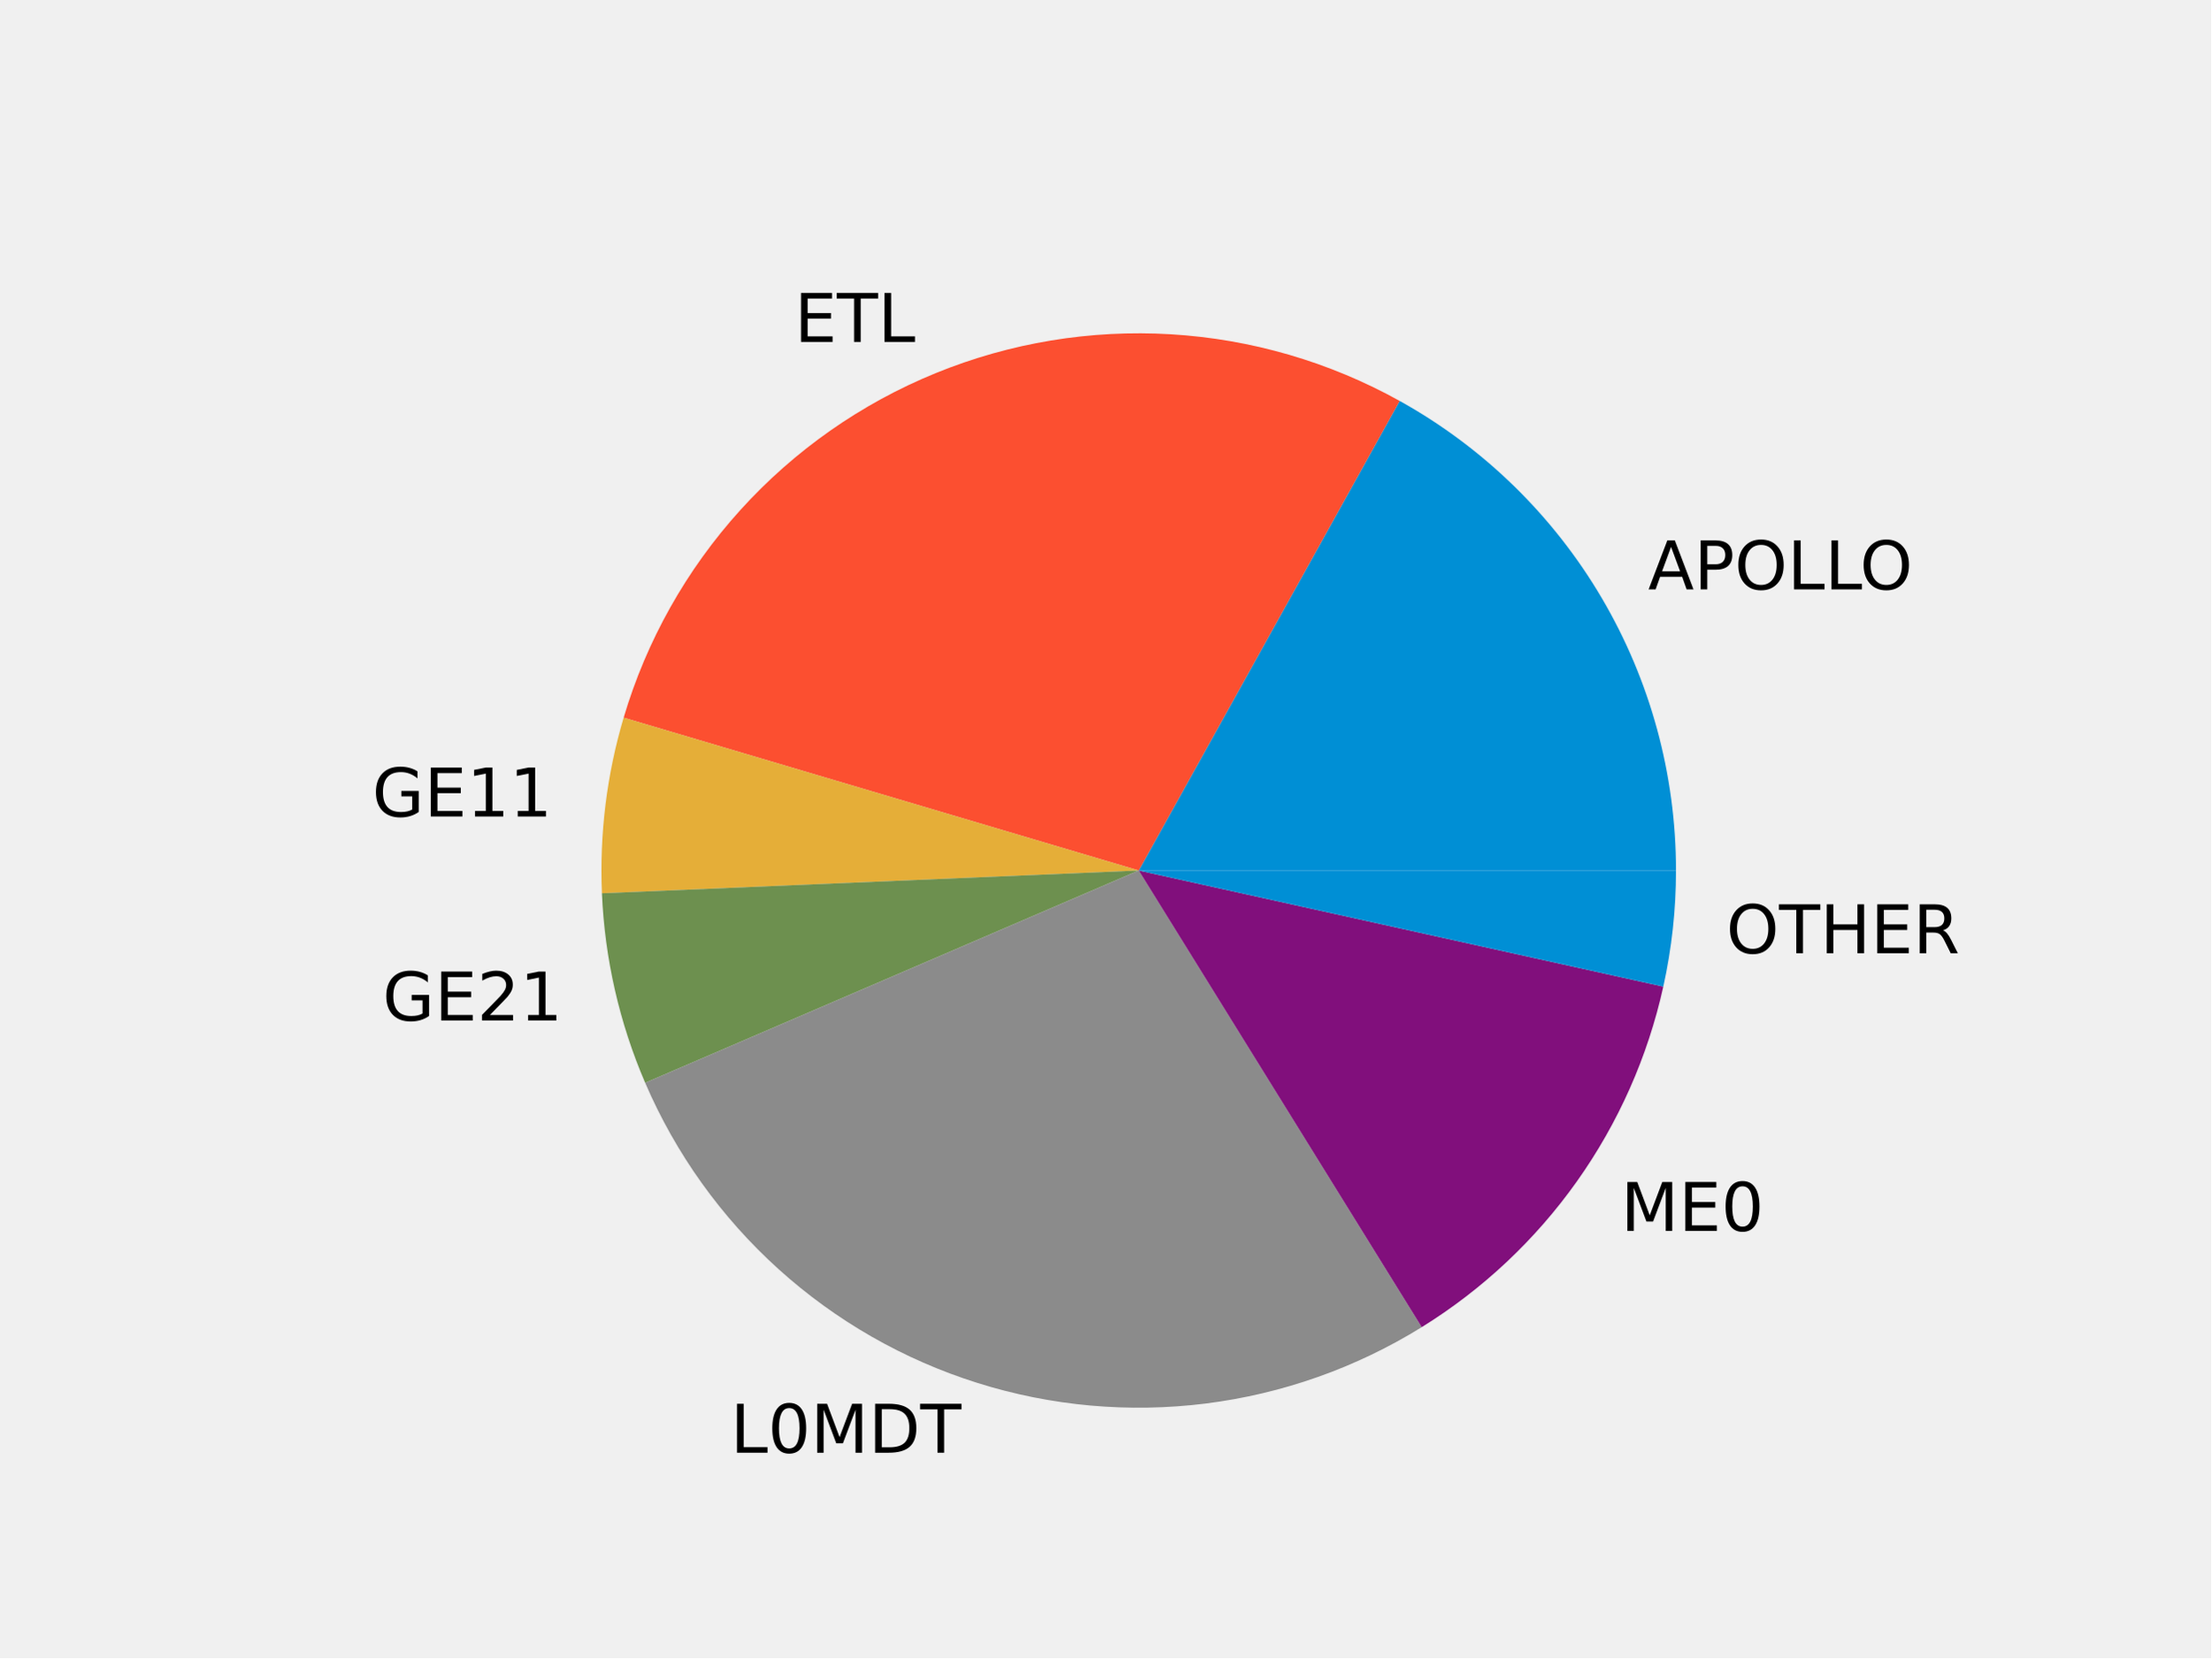
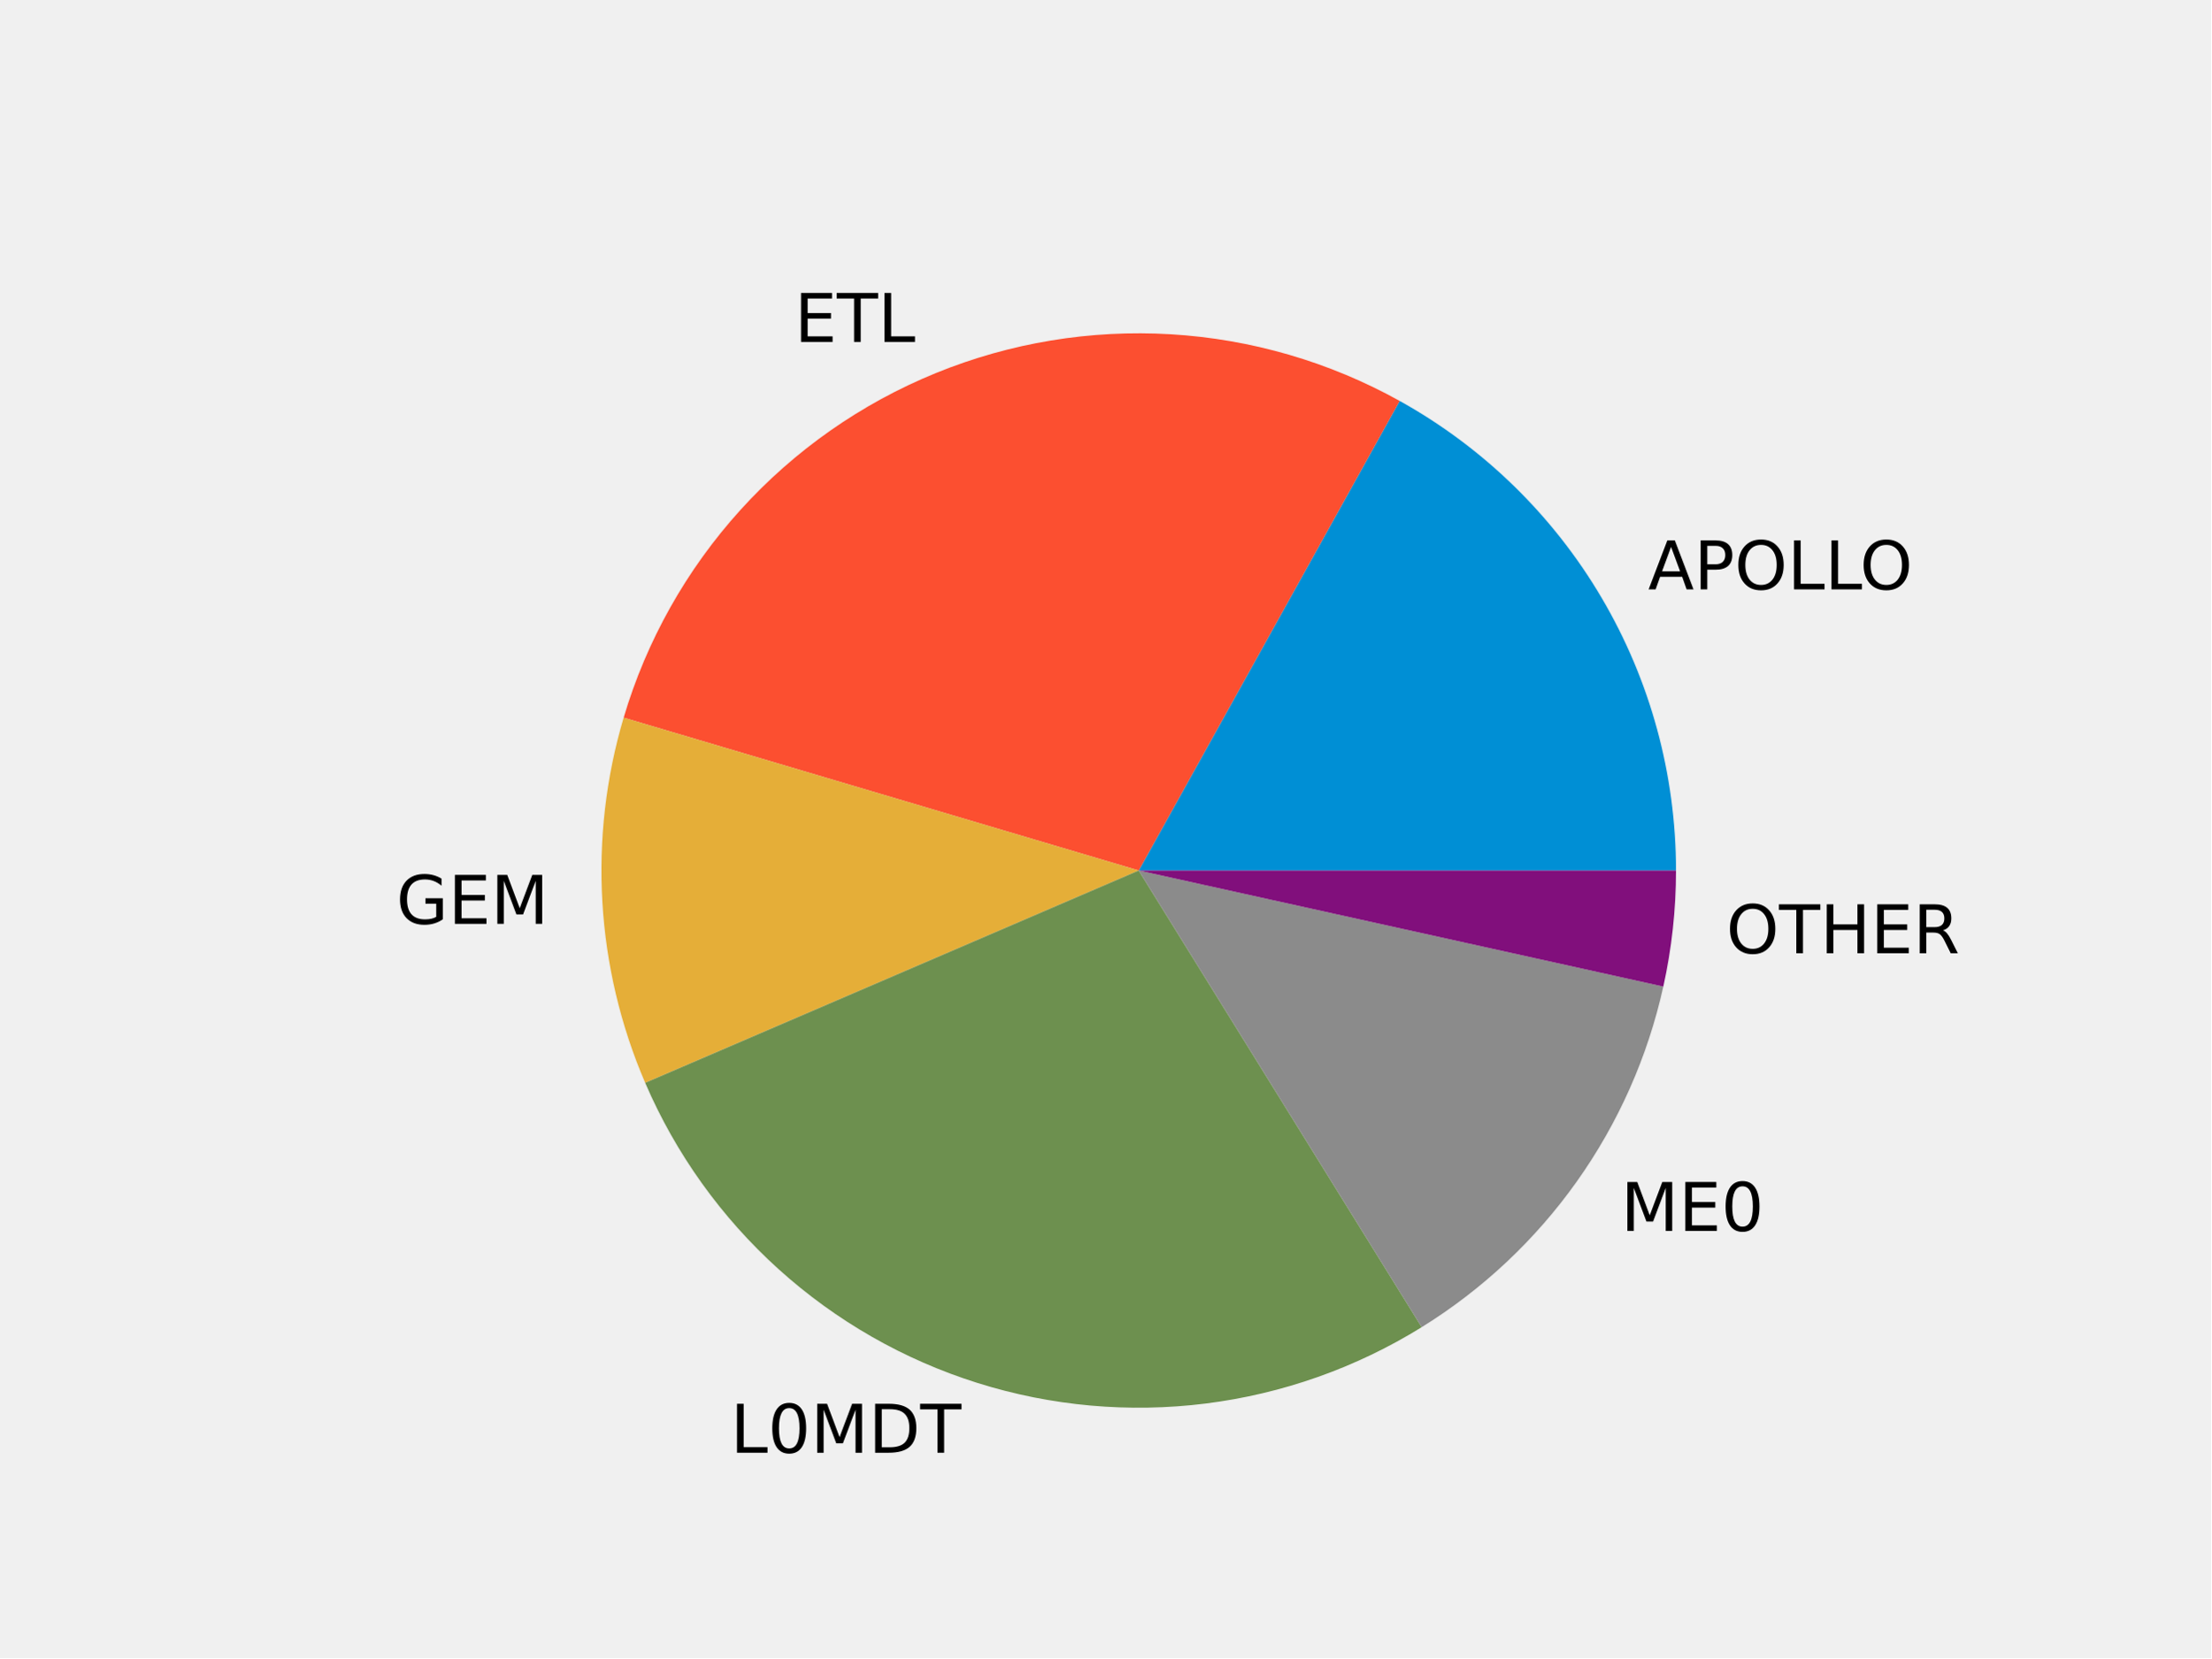
<svg xmlns="http://www.w3.org/2000/svg" xmlns:xlink="http://www.w3.org/1999/xlink" width="460.8pt" height="345.6pt" viewBox="0 0 460.8 345.6" version="1.1">
  <defs>
    <style type="text/css">*{stroke-linejoin: round; stroke-linecap: butt}</style>
  </defs>
  <g id="figure_1">
    <g id="patch_1">
      <path d="M 0 345.6  L 460.8 345.6  L 460.8 0  L 0 0  z " style="fill: #f0f0f0" />
    </g>
    <g id="axes_1">
      <g id="matplotlib.axis_1" />
      <g id="matplotlib.axis_2" />
      <g id="patch_2">
        <path d="M 349.286 181.44  C 349.286 161.474 343.946 141.867 333.822 124.658  C 323.697 107.45 309.151 93.258 291.699 83.561  L 237.312 181.44  L 349.286 181.44  z " style="fill: #008fd5" />
      </g>
      <g id="patch_3">
        <path d="M 291.699 83.561  C 277.042 75.417 260.741 70.668 244.004 69.666  C 227.267 68.664 210.516 71.434 194.992 77.771  C 179.468 84.108 165.565 93.852 154.31 106.281  C 143.055 118.71 134.735 133.509 129.965 149.584  L 237.312 181.44  L 291.699 83.561  z " style="fill: #fc4f30" />
      </g>
      <g id="patch_4">
-         <path d="M 129.965 149.584  C 128.207 155.507 126.942 161.565 126.184 167.697  C 125.426 173.829 125.176 180.013 125.438 186.186  L 237.312 181.44  L 129.965 149.584  z " style="fill: #e5ae38" />
+         <path d="M 129.965 149.584  C 126.266 162.046 124.766 175.058 125.532 188.036  C 126.298 201.013 129.318 213.758 134.456 225.7  L 237.312 181.44  L 129.965 149.584  z " style="fill: #e5ae38" />
      </g>
      <g id="patch_5">
-         <path d="M 125.438 186.186  C 125.726 192.977 126.632 199.727 128.144 206.354  C 129.657 212.981 131.769 219.456 134.456 225.7  L 237.312 181.44  L 125.438 186.186  z " style="fill: #6d904f" />
+         <path d="M 134.456 225.7  C 140.821 240.492 150.303 253.738 162.253 264.533  C 174.203 275.327 188.342 283.418 203.703 288.251  C 219.063 293.085 235.288 294.548 251.266 292.542  C 267.244 290.535 282.602 285.105 296.291 276.623  L 237.312 181.44  L 134.456 225.7  z " style="fill: #6d904f" />
      </g>
      <g id="patch_6">
-         <path d="M 134.456 225.7  C 140.821 240.492 150.303 253.738 162.253 264.533  C 174.203 275.327 188.342 283.418 203.703 288.251  C 219.063 293.085 235.288 294.548 251.266 292.542  C 267.244 290.535 282.602 285.105 296.291 276.623  L 237.312 181.44  L 134.456 225.7  z " style="fill: #8b8b8b" />
+         <path d="M 296.291 276.623  C 308.996 268.75 319.997 258.413 328.644 246.222  C 337.291 234.031 343.41 220.232 346.64 205.639  L 237.312 181.44  L 296.291 276.623  z " style="fill: #8b8b8b" />
      </g>
      <g id="patch_7">
-         <path d="M 296.291 276.623  C 308.996 268.75 319.997 258.413 328.644 246.222  C 337.291 234.031 343.41 220.232 346.64 205.639  L 237.312 181.44  L 296.291 276.623  z " style="fill: #810f7c" />
-       </g>
-       <g id="patch_8">
-         <path d="M 346.64 205.639  C 347.519 201.668 348.181 197.653 348.623 193.611  C 349.065 189.569 349.286 185.506 349.286 181.44  L 237.312 181.44  L 346.64 205.639  z " style="fill: #008fd5" />
+         <path d="M 346.64 205.639  C 347.519 201.668 348.181 197.653 348.623 193.611  C 349.065 189.569 349.286 185.506 349.286 181.44  L 237.312 181.44  L 346.64 205.639  z " style="fill: #810f7c" />
      </g>
      <g id="text_1">
        <g transform="translate(343.4725 122.8431)scale(0.14 -0.14)">
          <defs>
            <path id="DejaVuSans-41" d="M 2188 4044  L 1331 1722  L 3047 1722  L 2188 4044  z M 1831 4666  L 2547 4666  L 4325 0  L 3669 0  L 3244 1197  L 1141 1197  L 716 0  L 50 0  L 1831 4666  z " transform="scale(0.015625)" />
            <path id="DejaVuSans-50" d="M 1259 4147  L 1259 2394  L 2053 2394  Q 2494 2394 2734 2622  Q 2975 2850 2975 3272  Q 2975 3691 2734 3919  Q 2494 4147 2053 4147  L 1259 4147  z M 628 4666  L 2053 4666  Q 2838 4666 3239 4311  Q 3641 3956 3641 3272  Q 3641 2581 3239 2228  Q 2838 1875 2053 1875  L 1259 1875  L 1259 0  L 628 0  L 628 4666  z " transform="scale(0.015625)" />
            <path id="DejaVuSans-4f" d="M 2522 4238  Q 1834 4238 1429 3725  Q 1025 3213 1025 2328  Q 1025 1447 1429 934  Q 1834 422 2522 422  Q 3209 422 3611 934  Q 4013 1447 4013 2328  Q 4013 3213 3611 3725  Q 3209 4238 2522 4238  z M 2522 4750  Q 3503 4750 4090 4092  Q 4678 3434 4678 2328  Q 4678 1225 4090 567  Q 3503 -91 2522 -91  Q 1538 -91 948 565  Q 359 1222 359 2328  Q 359 3434 948 4092  Q 1538 4750 2522 4750  z " transform="scale(0.015625)" />
            <path id="DejaVuSans-4c" d="M 628 4666  L 1259 4666  L 1259 531  L 3531 531  L 3531 0  L 628 0  L 628 4666  z " transform="scale(0.015625)" />
          </defs>
          <use xlink:href="#DejaVuSans-41" />
          <use xlink:href="#DejaVuSans-50" x="68.408" />
          <use xlink:href="#DejaVuSans-4f" x="128.711" />
          <use xlink:href="#DejaVuSans-4c" x="207.422" />
          <use xlink:href="#DejaVuSans-4c" x="263.135" />
          <use xlink:href="#DejaVuSans-4f" x="315.223" />
        </g>
      </g>
      <g id="text_2">
        <g transform="translate(165.5624 71.26702)scale(0.14 -0.14)">
          <defs>
            <path id="DejaVuSans-45" d="M 628 4666  L 3578 4666  L 3578 4134  L 1259 4134  L 1259 2753  L 3481 2753  L 3481 2222  L 1259 2222  L 1259 531  L 3634 531  L 3634 0  L 628 0  L 628 4666  z " transform="scale(0.015625)" />
            <path id="DejaVuSans-54" d="M -19 4666  L 3928 4666  L 3928 4134  L 2272 4134  L 2272 0  L 1638 0  L 1638 4134  L -19 4134  L -19 4666  z " transform="scale(0.015625)" />
          </defs>
          <use xlink:href="#DejaVuSans-45" />
          <use xlink:href="#DejaVuSans-54" x="63.184" />
          <use xlink:href="#DejaVuSans-4c" x="124.268" />
        </g>
      </g>
      <g id="text_3">
-         <g transform="translate(77.56233 170.1858)scale(0.14 -0.14)">
+         <g transform="translate(82.58058 192.5583)scale(0.14 -0.14)">
          <defs>
            <path id="DejaVuSans-47" d="M 3809 666  L 3809 1919  L 2778 1919  L 2778 2438  L 4434 2438  L 4434 434  Q 4069 175 3628 42  Q 3188 -91 2688 -91  Q 1594 -91 976 548  Q 359 1188 359 2328  Q 359 3472 976 4111  Q 1594 4750 2688 4750  Q 3144 4750 3555 4637  Q 3966 4525 4313 4306  L 4313 3634  Q 3963 3931 3569 4081  Q 3175 4231 2741 4231  Q 1884 4231 1454 3753  Q 1025 3275 1025 2328  Q 1025 1384 1454 906  Q 1884 428 2741 428  Q 3075 428 3337 486  Q 3600 544 3809 666  z " transform="scale(0.015625)" />
-             <path id="DejaVuSans-31" d="M 794 531  L 1825 531  L 1825 4091  L 703 3866  L 703 4441  L 1819 4666  L 2450 4666  L 2450 531  L 3481 531  L 3481 0  L 794 0  L 794 531  z " transform="scale(0.015625)" />
+             <path id="DejaVuSans-4d" d="M 628 4666  L 1569 4666  L 2759 1491  L 3956 4666  L 4897 4666  L 4897 0  L 4281 0  L 4281 4097  L 3078 897  L 2444 897  L 1241 4097  L 1241 0  L 628 0  L 628 4666  z " transform="scale(0.015625)" />
          </defs>
          <use xlink:href="#DejaVuSans-47" />
          <use xlink:href="#DejaVuSans-45" x="77.49" />
-           <use xlink:href="#DejaVuSans-31" x="140.674" />
-           <use xlink:href="#DejaVuSans-31" x="204.297" />
+           <use xlink:href="#DejaVuSans-4d" x="140.674" />
        </g>
      </g>
      <g id="text_4">
-         <g transform="translate(79.7186 212.7085)scale(0.14 -0.14)">
-           <defs>
-             <path id="DejaVuSans-32" d="M 1228 531  L 3431 531  L 3431 0  L 469 0  L 469 531  Q 828 903 1448 1529  Q 2069 2156 2228 2338  Q 2531 2678 2651 2914  Q 2772 3150 2772 3378  Q 2772 3750 2511 3984  Q 2250 4219 1831 4219  Q 1534 4219 1204 4116  Q 875 4013 500 3803  L 500 4441  Q 881 4594 1212 4672  Q 1544 4750 1819 4750  Q 2544 4750 2975 4387  Q 3406 4025 3406 3419  Q 3406 3131 3298 2873  Q 3191 2616 2906 2266  Q 2828 2175 2409 1742  Q 1991 1309 1228 531  z " transform="scale(0.015625)" />
-           </defs>
-           <use xlink:href="#DejaVuSans-47" />
-           <use xlink:href="#DejaVuSans-45" x="77.49" />
-           <use xlink:href="#DejaVuSans-32" x="140.674" />
-           <use xlink:href="#DejaVuSans-31" x="204.297" />
-         </g>
-       </g>
-       <g id="text_5">
        <g transform="translate(152.2231 302.7956)scale(0.14 -0.14)">
          <defs>
            <path id="DejaVuSans-30" d="M 2034 4250  Q 1547 4250 1301 3770  Q 1056 3291 1056 2328  Q 1056 1369 1301 889  Q 1547 409 2034 409  Q 2525 409 2770 889  Q 3016 1369 3016 2328  Q 3016 3291 2770 3770  Q 2525 4250 2034 4250  z M 2034 4750  Q 2819 4750 3233 4129  Q 3647 3509 3647 2328  Q 3647 1150 3233 529  Q 2819 -91 2034 -91  Q 1250 -91 836 529  Q 422 1150 422 2328  Q 422 3509 836 4129  Q 1250 4750 2034 4750  z " transform="scale(0.015625)" />
-             <path id="DejaVuSans-4d" d="M 628 4666  L 1569 4666  L 2759 1491  L 3956 4666  L 4897 4666  L 4897 0  L 4281 0  L 4281 4097  L 3078 897  L 2444 897  L 1241 4097  L 1241 0  L 628 0  L 628 4666  z " transform="scale(0.015625)" />
            <path id="DejaVuSans-44" d="M 1259 4147  L 1259 519  L 2022 519  Q 2988 519 3436 956  Q 3884 1394 3884 2338  Q 3884 3275 3436 3711  Q 2988 4147 2022 4147  L 1259 4147  z M 628 4666  L 1925 4666  Q 3281 4666 3915 4102  Q 4550 3538 4550 2338  Q 4550 1131 3912 565  Q 3275 0 1925 0  L 628 0  L 628 4666  z " transform="scale(0.015625)" />
          </defs>
          <use xlink:href="#DejaVuSans-4c" />
          <use xlink:href="#DejaVuSans-30" x="55.713" />
          <use xlink:href="#DejaVuSans-4d" x="119.336" />
          <use xlink:href="#DejaVuSans-44" x="205.615" />
          <use xlink:href="#DejaVuSans-54" x="282.617" />
        </g>
      </g>
-       <g id="text_6">
+       <g id="text_5">
        <g transform="translate(337.7771 256.5637)scale(0.14 -0.14)">
          <use xlink:href="#DejaVuSans-4d" />
          <use xlink:href="#DejaVuSans-45" x="86.279" />
          <use xlink:href="#DejaVuSans-30" x="149.463" />
        </g>
      </g>
-       <g id="text_7">
+       <g id="text_6">
        <g transform="translate(359.754 198.6917)scale(0.14 -0.14)">
          <defs>
            <path id="DejaVuSans-48" d="M 628 4666  L 1259 4666  L 1259 2753  L 3553 2753  L 3553 4666  L 4184 4666  L 4184 0  L 3553 0  L 3553 2222  L 1259 2222  L 1259 0  L 628 0  L 628 4666  z " transform="scale(0.015625)" />
            <path id="DejaVuSans-52" d="M 2841 2188  Q 3044 2119 3236 1894  Q 3428 1669 3622 1275  L 4263 0  L 3584 0  L 2988 1197  Q 2756 1666 2539 1819  Q 2322 1972 1947 1972  L 1259 1972  L 1259 0  L 628 0  L 628 4666  L 2053 4666  Q 2853 4666 3247 4331  Q 3641 3997 3641 3322  Q 3641 2881 3436 2590  Q 3231 2300 2841 2188  z M 1259 4147  L 1259 2491  L 2053 2491  Q 2509 2491 2742 2702  Q 2975 2913 2975 3322  Q 2975 3731 2742 3939  Q 2509 4147 2053 4147  L 1259 4147  z " transform="scale(0.015625)" />
          </defs>
          <use xlink:href="#DejaVuSans-4f" />
          <use xlink:href="#DejaVuSans-54" x="78.711" />
          <use xlink:href="#DejaVuSans-48" x="139.795" />
          <use xlink:href="#DejaVuSans-45" x="214.99" />
          <use xlink:href="#DejaVuSans-52" x="278.174" />
        </g>
      </g>
    </g>
  </g>
</svg>
